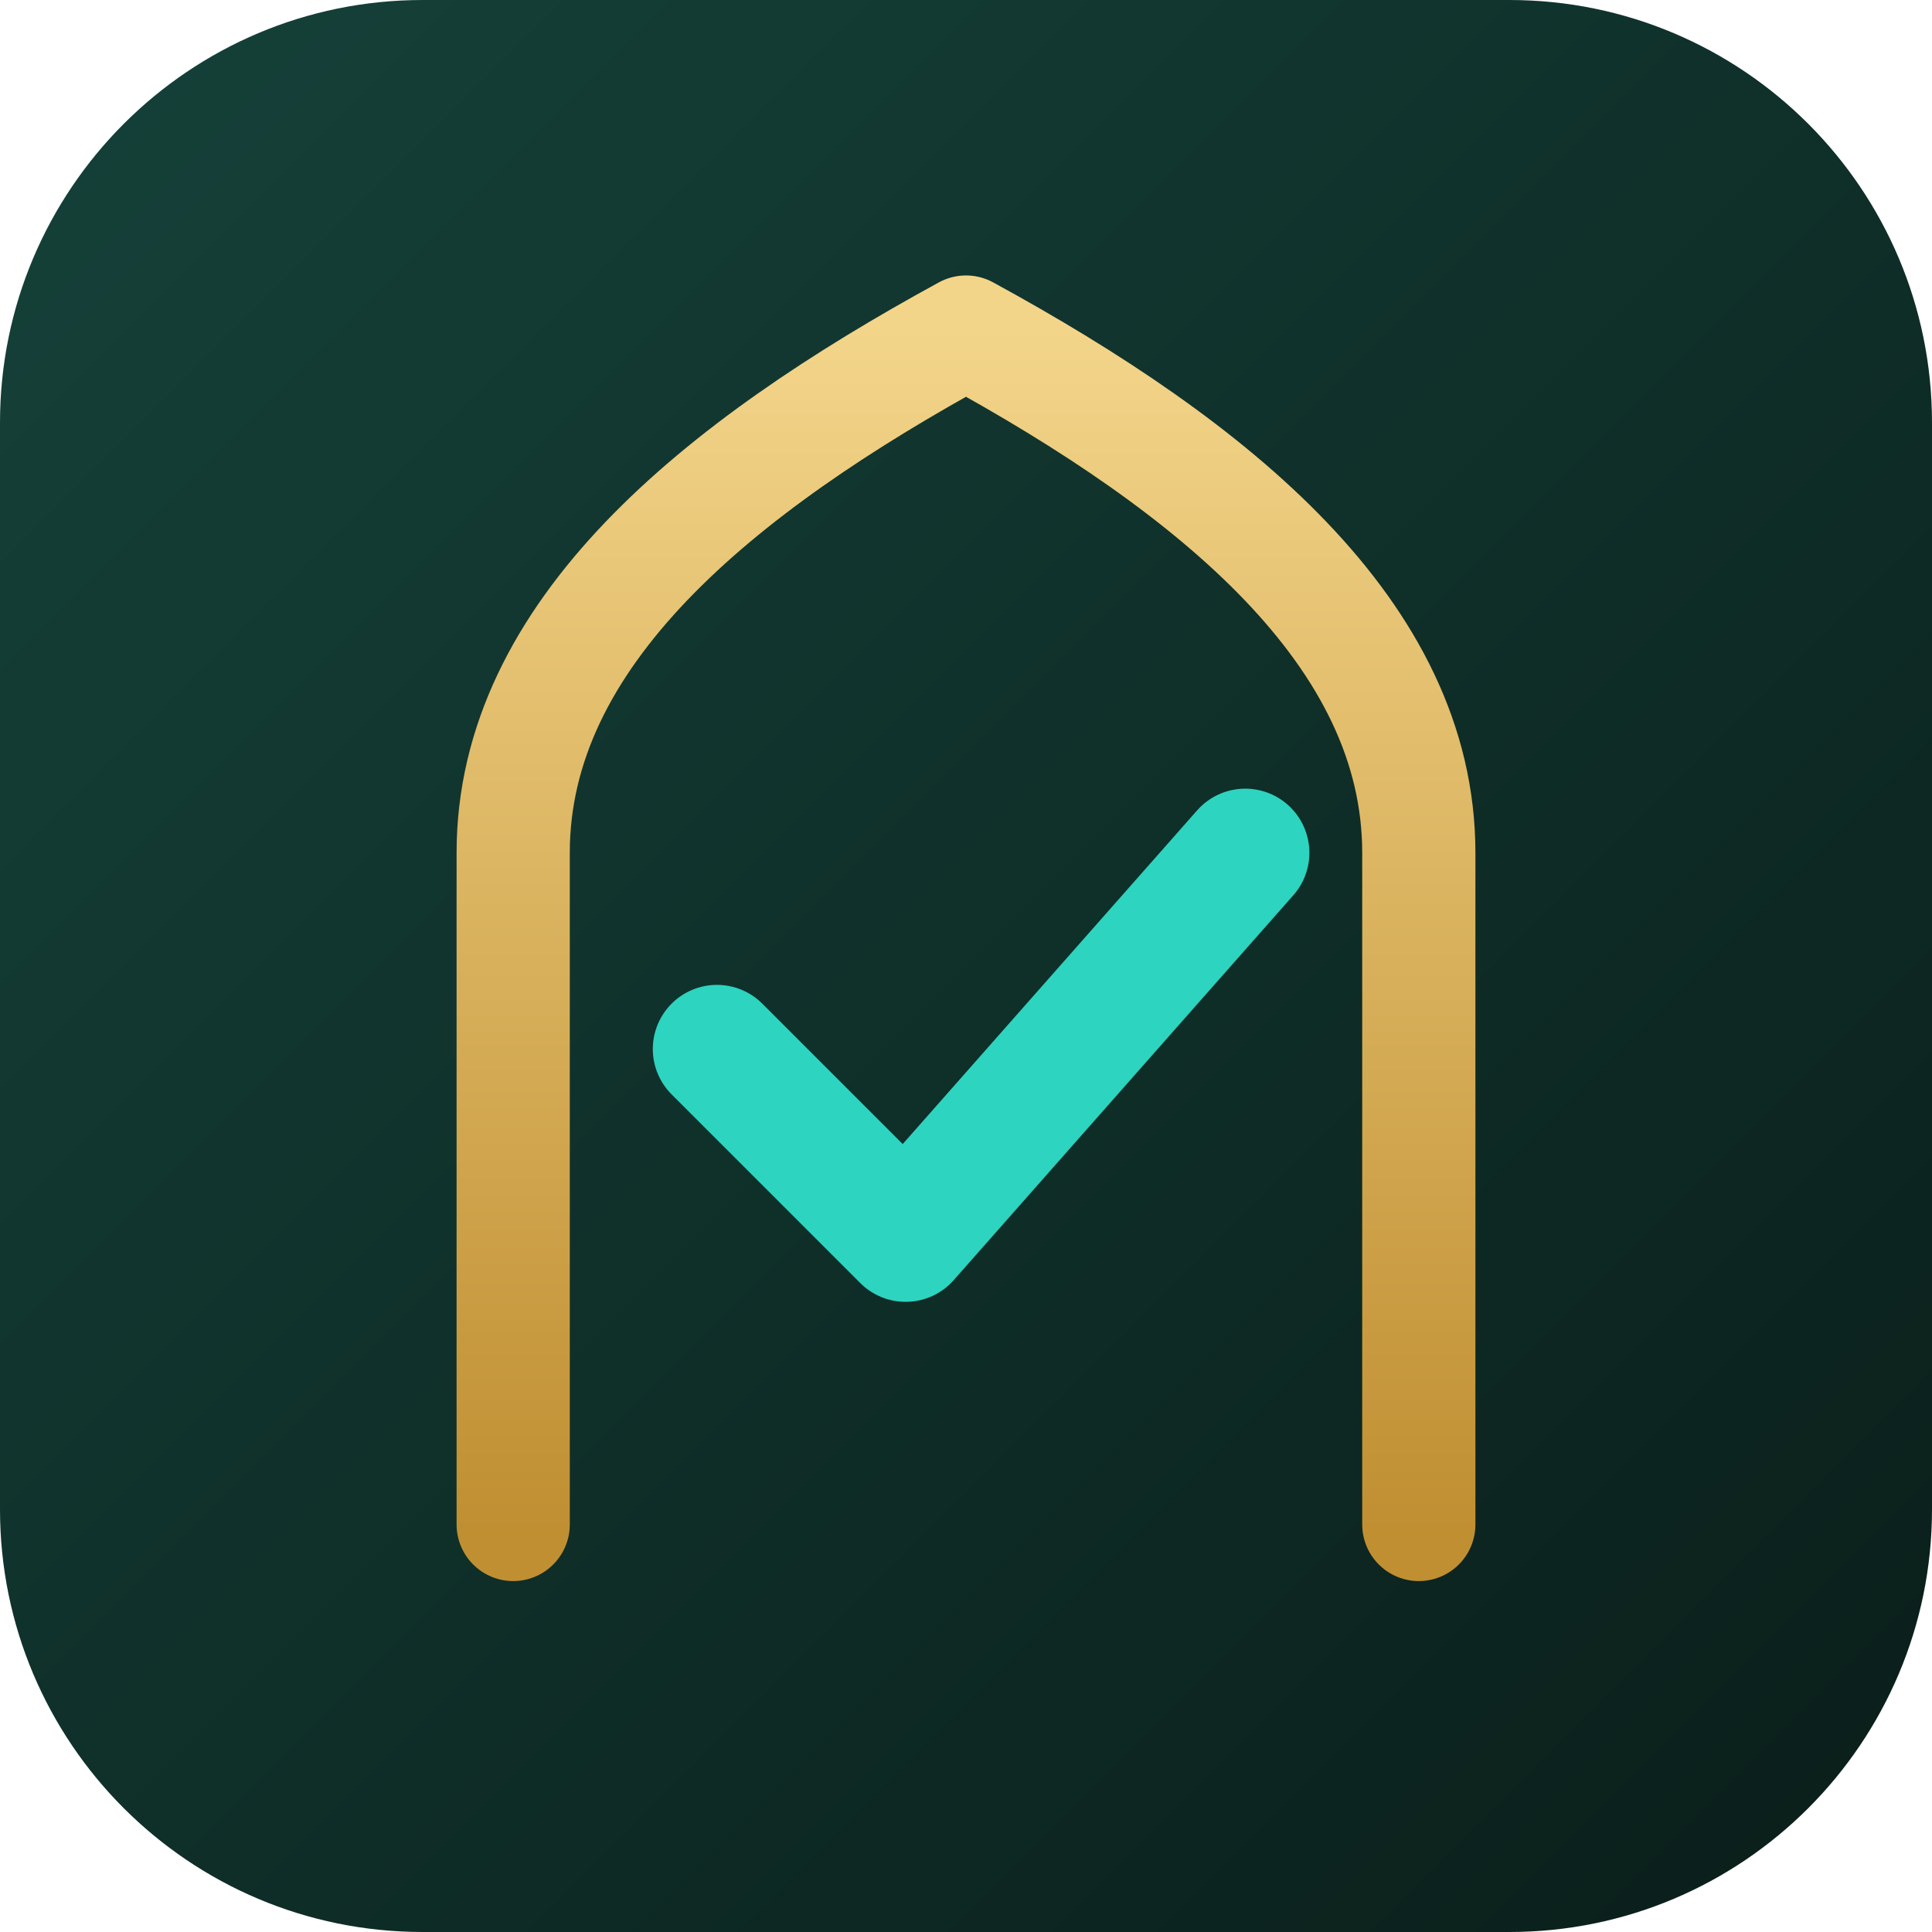
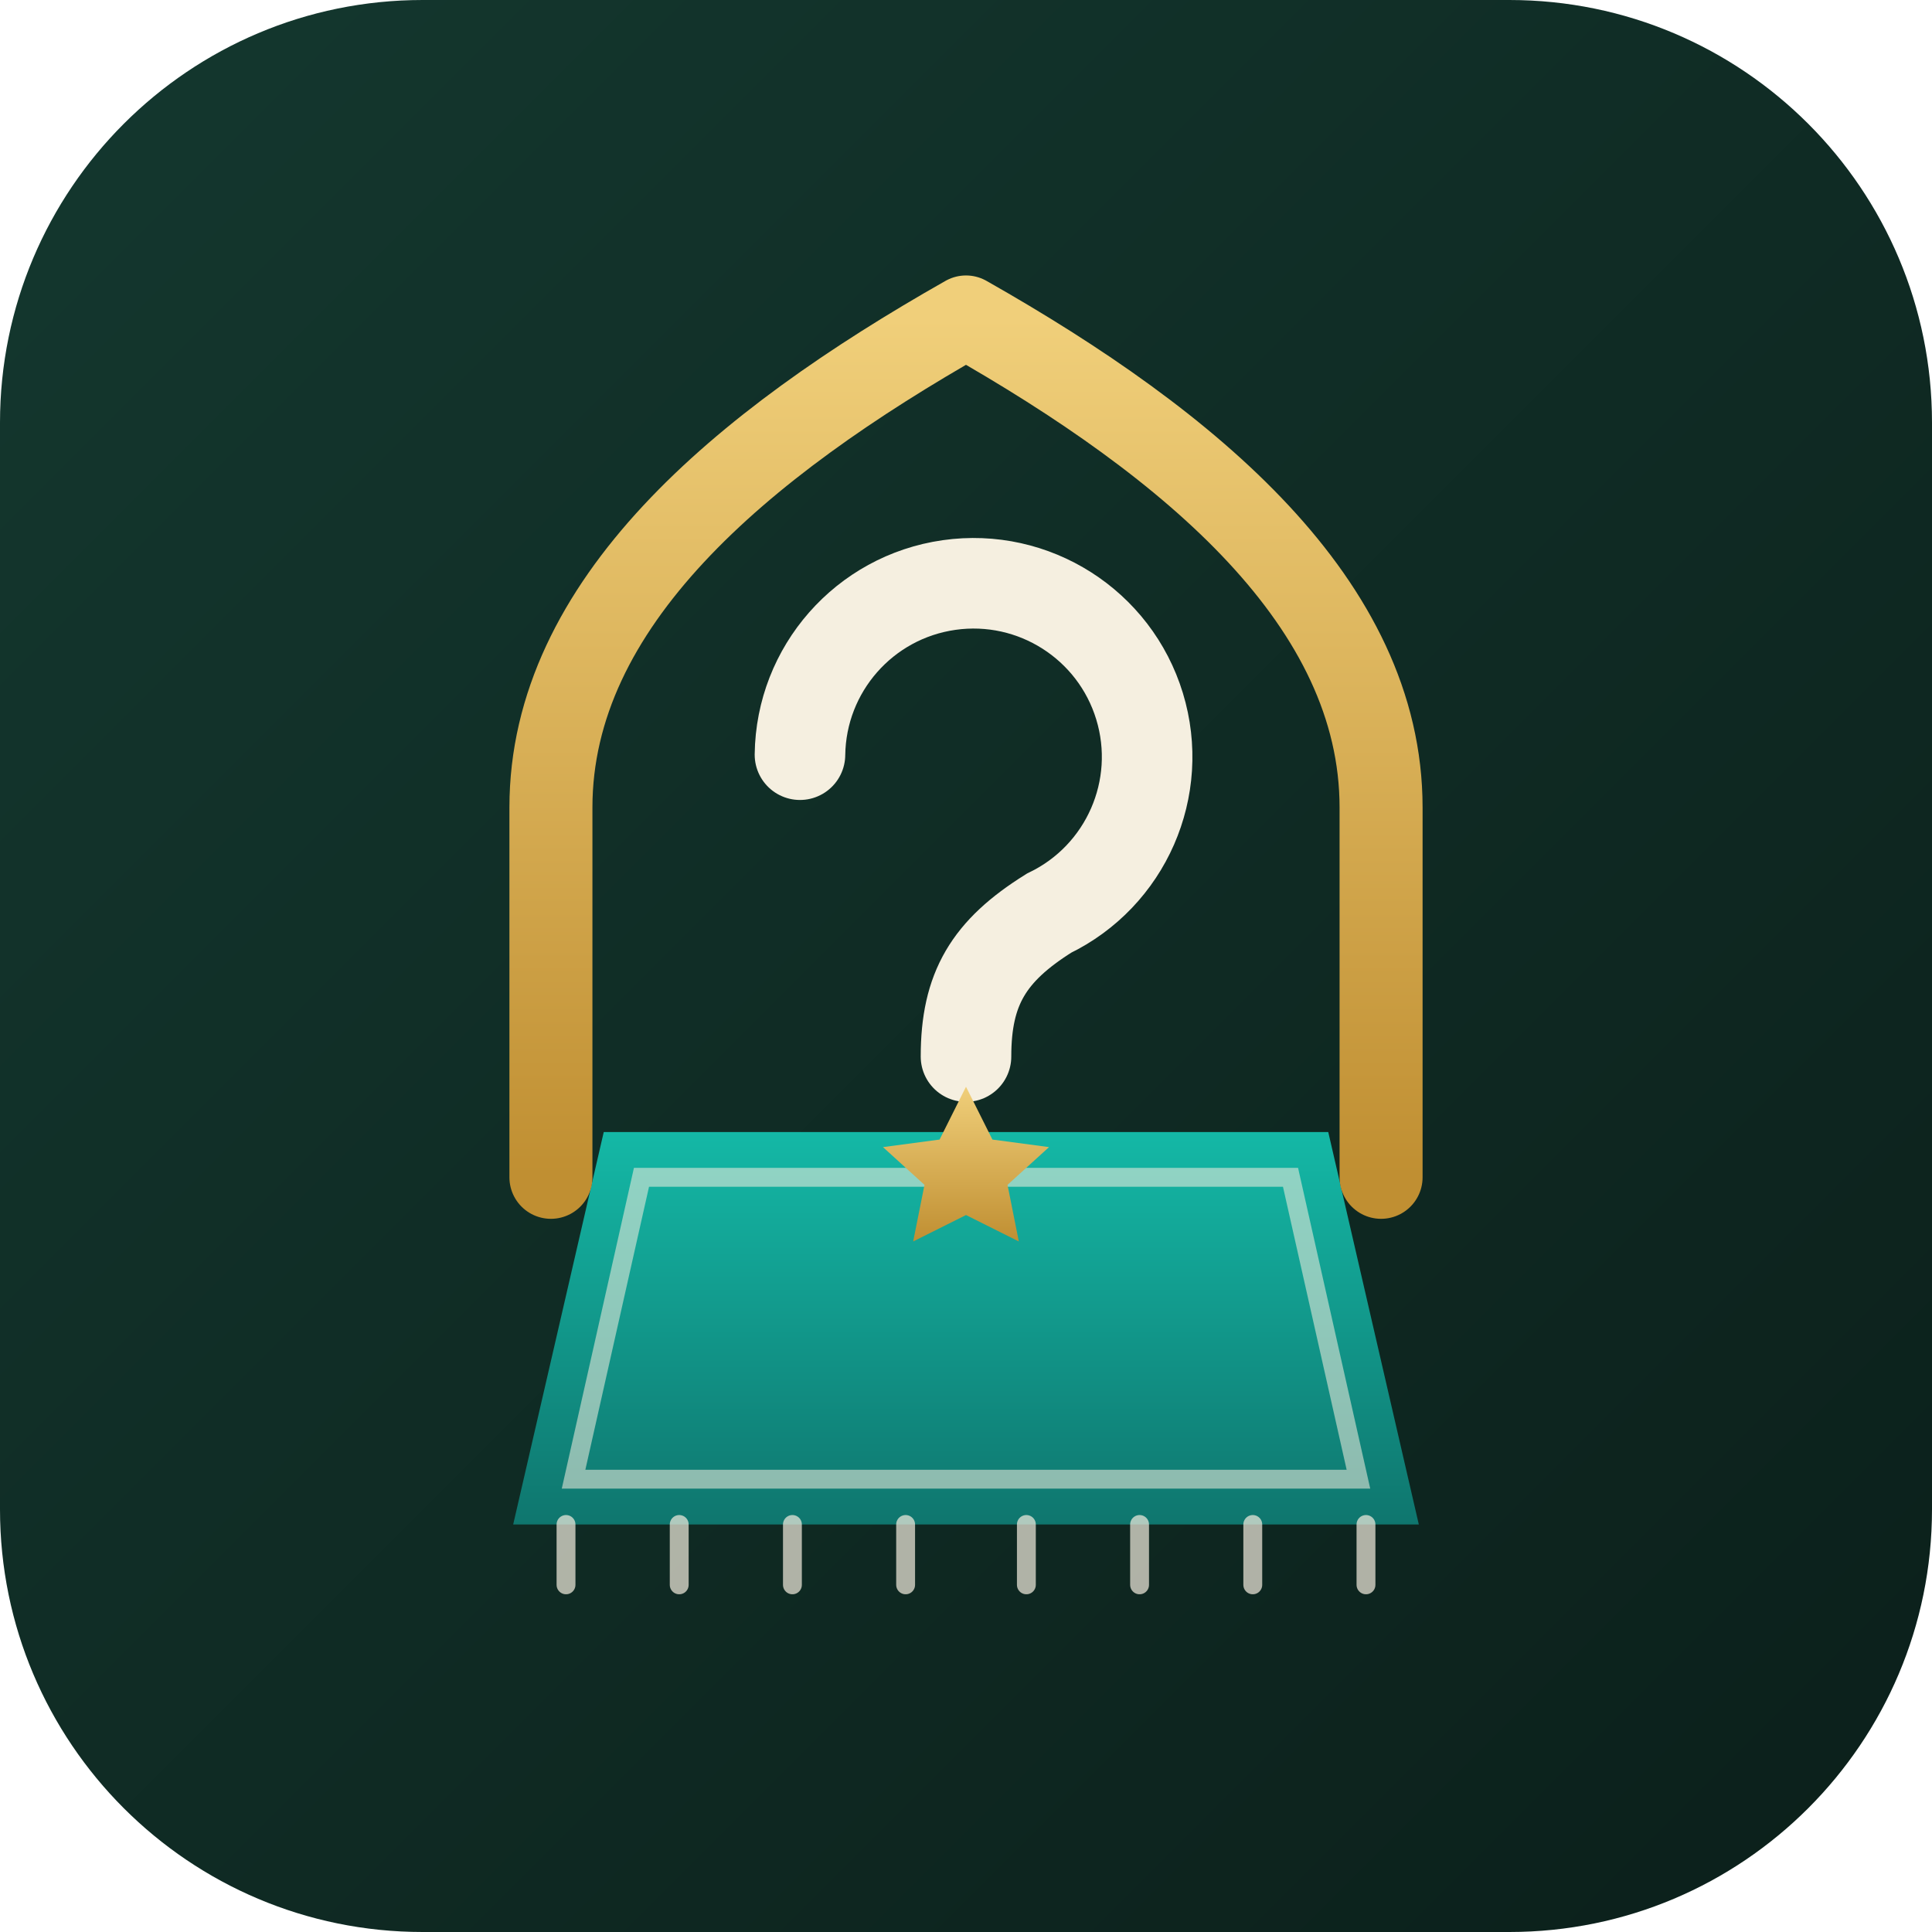
- <svg xmlns="http://www.w3.org/2000/svg" viewBox="0 0 512 512">
+ <svg xmlns="http://www.w3.org/2000/svg" viewBox="0 0 512 512" role="img" aria-labelledby="t">
  <defs>
    <linearGradient id="bg" x1="0" y1="0" x2="1" y2="1">
-       <stop offset="0" stop-color="#15423A" />
-       <stop offset="1" stop-color="#0A1D19" />
+       <stop offset="0" stop-color="#14382F" />
+       <stop offset="1" stop-color="#0B1F1A" />
    </linearGradient>
    <linearGradient id="gold" x1="0" y1="0" x2="0" y2="1">
-       <stop offset="0" stop-color="#F3D58A" />
+       <stop offset="0" stop-color="#F0CF7A" />
      <stop offset="1" stop-color="#C08F32" />
+     </linearGradient>
+     <linearGradient id="rug" x1="0" y1="0" x2="0" y2="1">
+       <stop offset="0" stop-color="#14B8A6" />
+       <stop offset="1" stop-color="#0F766E" />
    </linearGradient>
  </defs>
  <rect width="512" height="512" rx="112" fill="url(#bg)" />
-   <path d="M136 404 V226 C136 168 190 124 256 88 C322 124 376 168 376 226 V404" fill="none" stroke="url(#gold)" stroke-width="30" stroke-linecap="round" stroke-linejoin="round" />
-   <path d="M190 278 L240 328 L330 226" fill="none" stroke="#2DD4BF" stroke-width="34" stroke-linecap="round" stroke-linejoin="round" />
+   <path d="M136 404 L376 404 L352 300 L160 300 Z" fill="url(#rug)" />
+   <path d="M152 392 L360 392 L342 312 L170 312 Z" fill="none" stroke="#F5EFE0" stroke-opacity=".55" stroke-width="5" />
+   <g stroke="#F5EFE0" stroke-opacity=".7" stroke-width="5" stroke-linecap="round">
+     <path d="M150 404v16M180 404v16M210 404v16M240 404v16M272 404v16M302 404v16M332 404v16M362 404v16" />
+   </g>
+   <path d="M146 312 V214 C146 160 196 118 256 84 C316 118 366 160 366 214 V312" fill="none" stroke="url(#gold)" stroke-width="22" stroke-linejoin="round" stroke-linecap="round" />
+   <path d="M212 200 A46 46 0 1 1 278 242 C262 252 256 262 256 280" fill="none" stroke="#F5EFE0" stroke-width="24" stroke-linecap="round" />
+   <path transform="translate(0 -8)" d="M256 296 l7 14 15 2 -11 10 3 15 -14 -7 -14 7 3 -15 -11 -10 15 -2 z" fill="url(#gold)" />
</svg>
